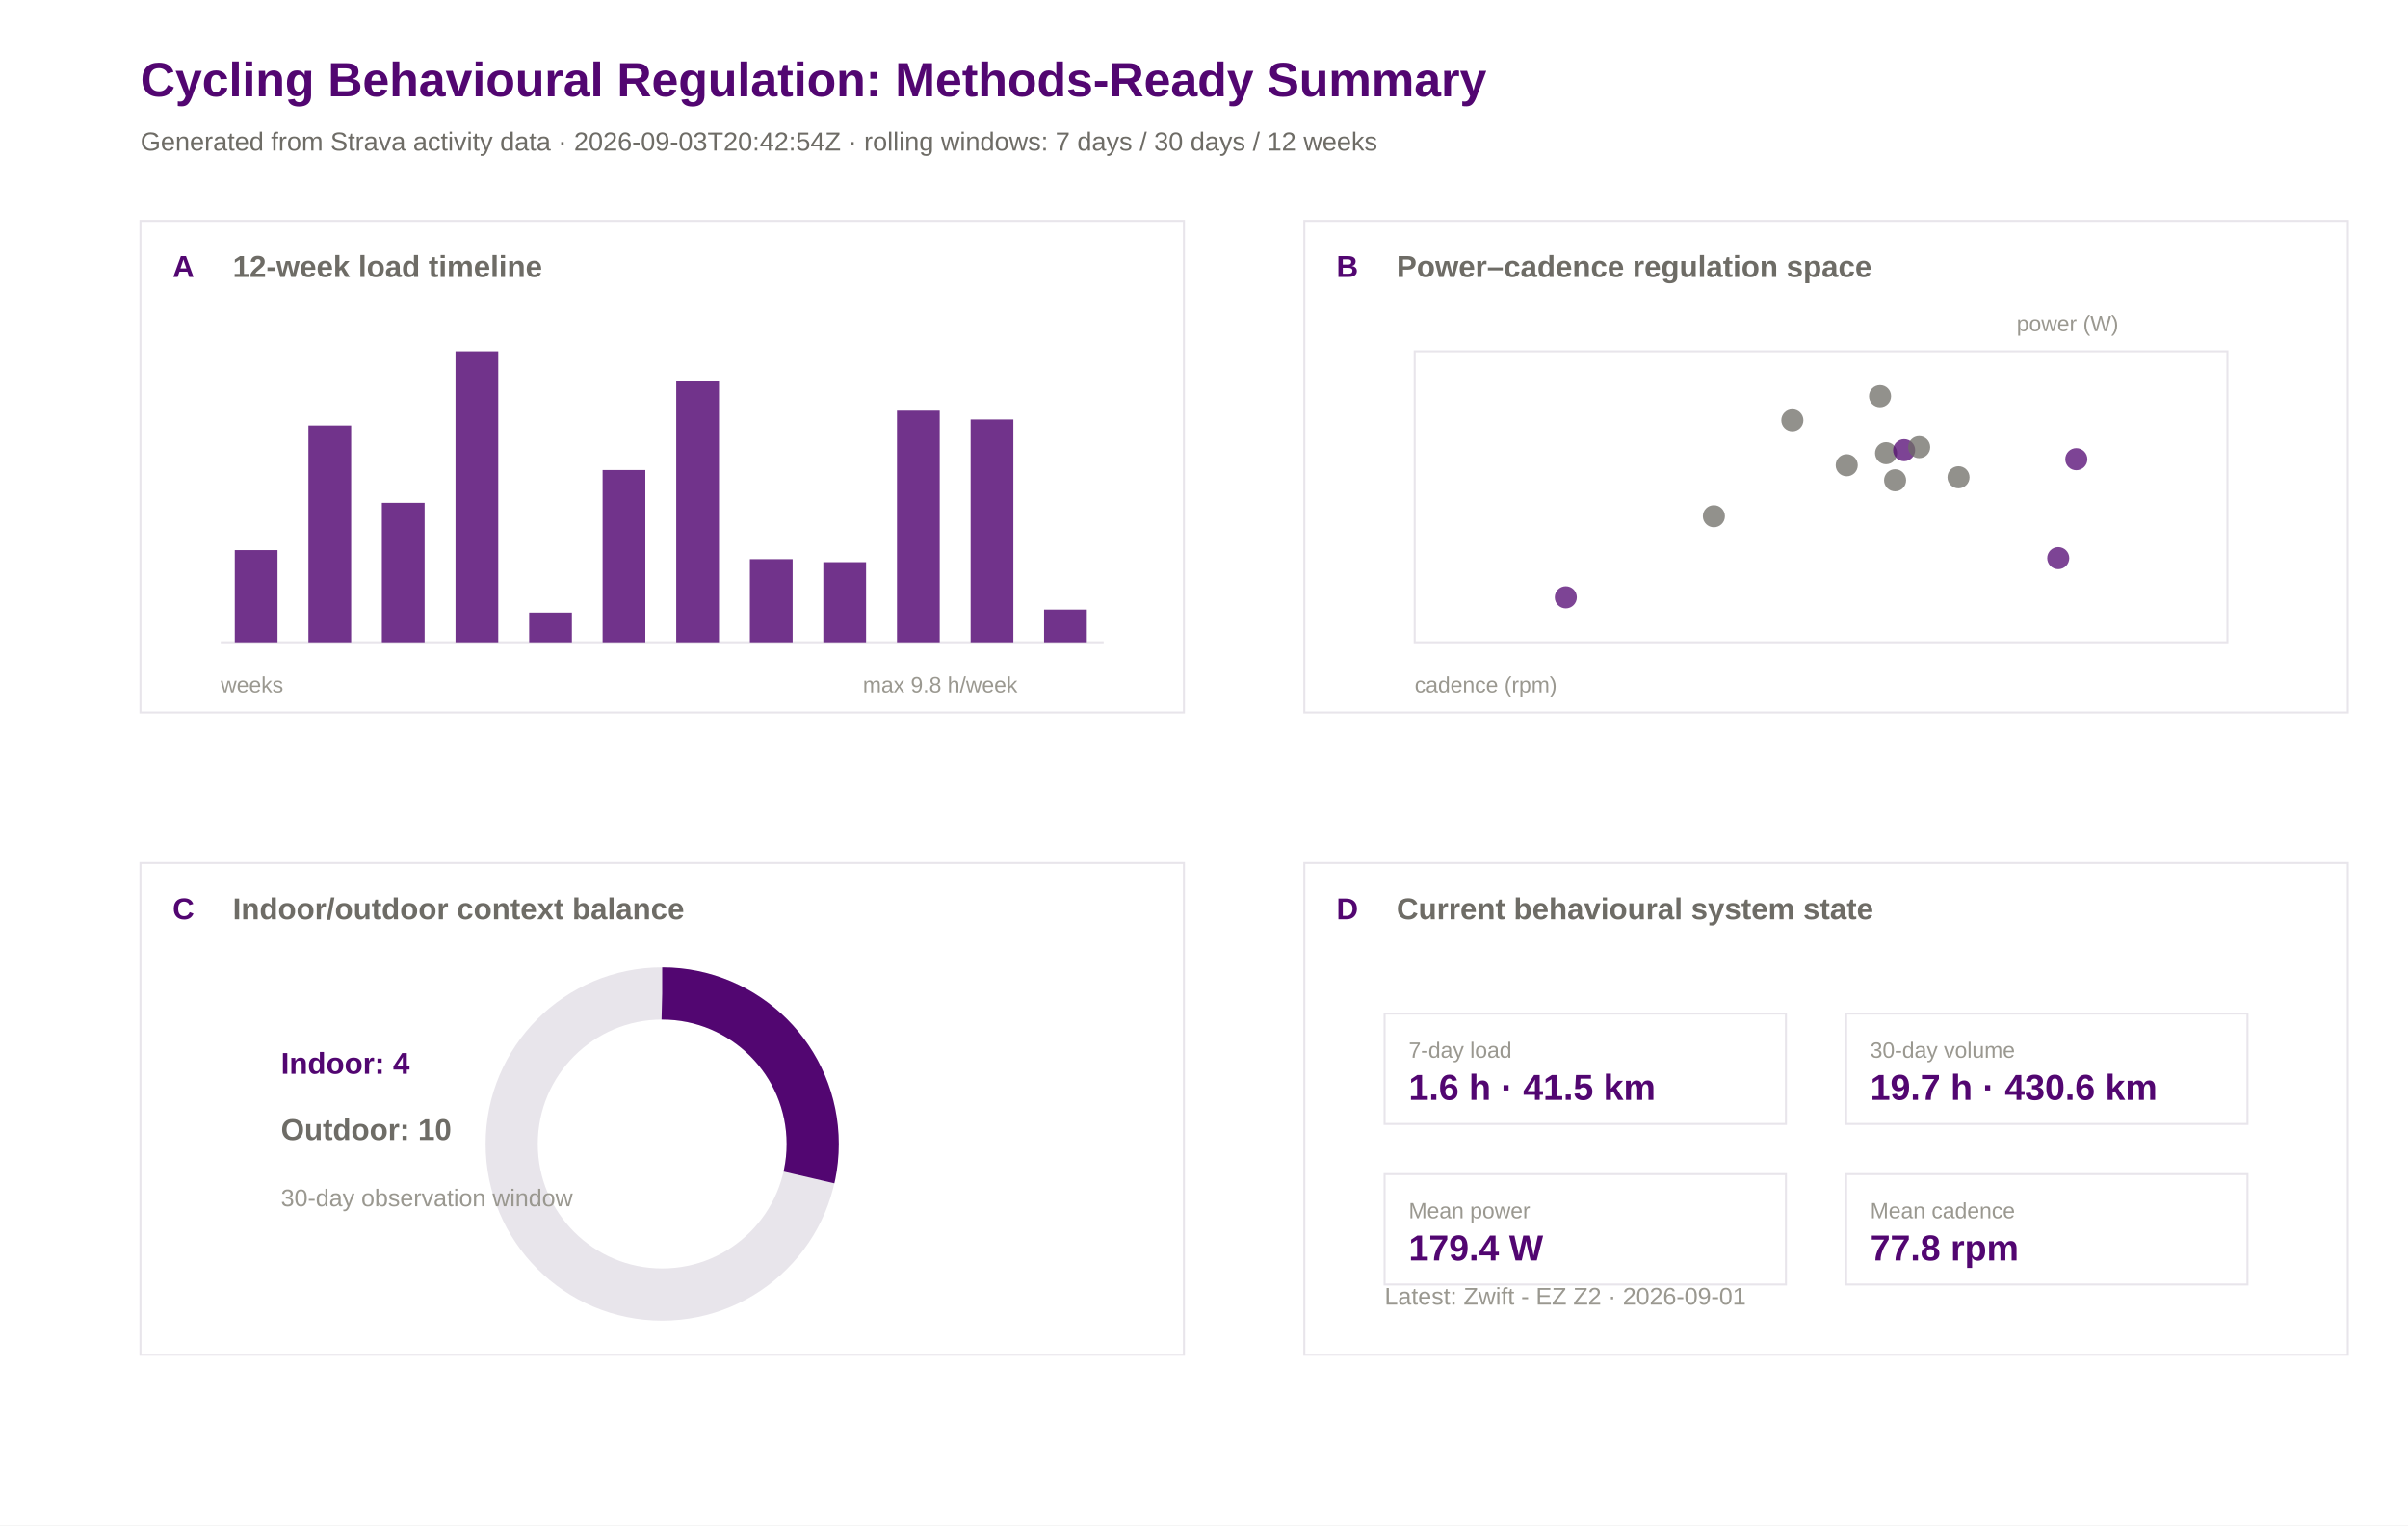
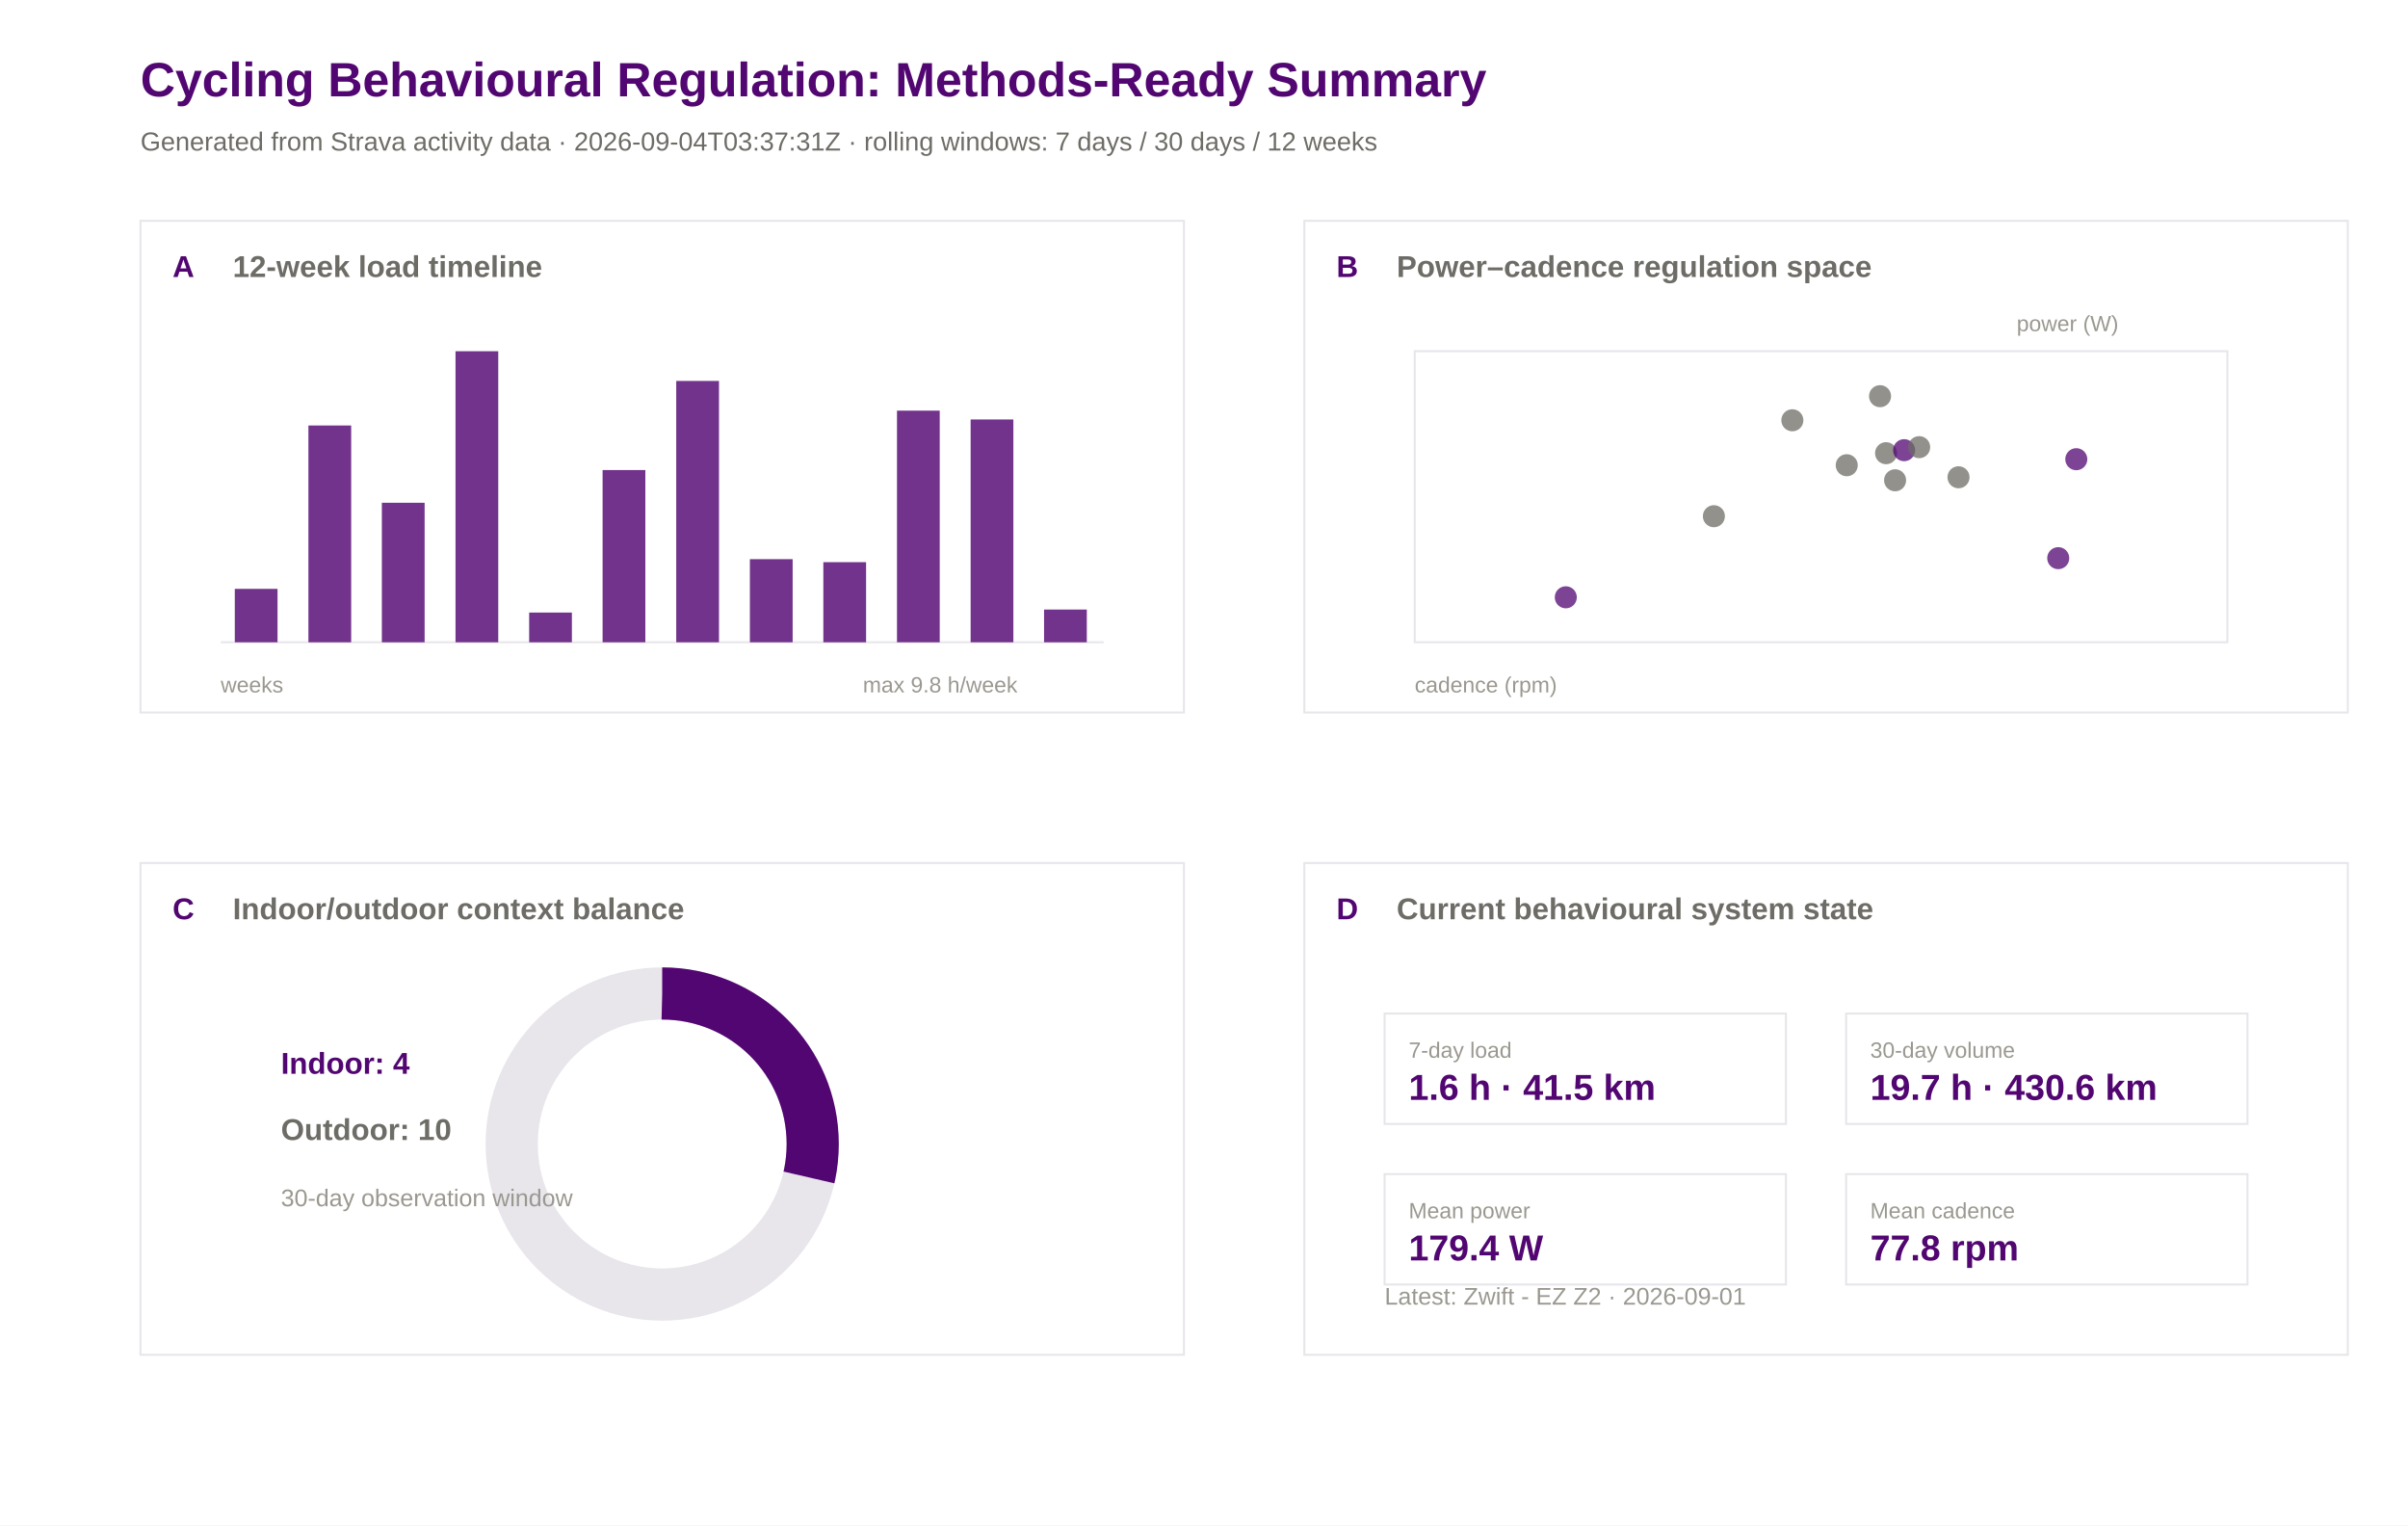
<svg xmlns="http://www.w3.org/2000/svg" width="1200" height="760" viewBox="0 0 1200 760">
  <rect width="100%" height="100%" fill="#ffffff" />
  <text x="70.0" y="48.0" font-family="Arial" font-size="24" font-weight="600" fill="#520671">Cycling Behavioural Regulation: Methods-Ready Summary</text>
-   <text x="70.0" y="75.0" font-family="Arial" font-size="13" font-weight="400" fill="#6e6c66">Generated from Strava activity data · 2026-09-03T20:42:54Z · rolling windows: 7 days / 30 days / 12 weeks</text>
+   <text x="70.0" y="75.0" font-family="Arial" font-size="13" font-weight="400" fill="#6e6c66">Generated from Strava activity data · 2026-09-04T03:37:31Z · rolling windows: 7 days / 30 days / 12 weeks</text>
  <rect x="70" y="110" width="520" height="245" fill="#ffffff" stroke="#e8e5eb" stroke-width="1" />
  <text x="86.0" y="138.0" font-family="Arial" font-size="15" font-weight="600" fill="#520671">A</text>
  <text x="116.0" y="138.0" font-family="Arial" font-size="15" font-weight="600" fill="#6e6c66">12-week load timeline</text>
  <rect x="650" y="110" width="520" height="245" fill="#ffffff" stroke="#e8e5eb" stroke-width="1" />
  <text x="666.0" y="138.0" font-family="Arial" font-size="15" font-weight="600" fill="#520671">B</text>
  <text x="696.0" y="138.0" font-family="Arial" font-size="15" font-weight="600" fill="#6e6c66">Power–cadence regulation space</text>
  <rect x="70" y="430" width="520" height="245" fill="#ffffff" stroke="#e8e5eb" stroke-width="1" />
  <text x="86.0" y="458.0" font-family="Arial" font-size="15" font-weight="600" fill="#520671">C</text>
  <text x="116.0" y="458.0" font-family="Arial" font-size="15" font-weight="600" fill="#6e6c66">Indoor/outdoor context balance</text>
  <rect x="650" y="430" width="520" height="245" fill="#ffffff" stroke="#e8e5eb" stroke-width="1" />
  <text x="666.0" y="458.0" font-family="Arial" font-size="15" font-weight="600" fill="#520671">D</text>
  <text x="696.0" y="458.0" font-family="Arial" font-size="15" font-weight="600" fill="#6e6c66">Current behavioural system state</text>
  <line x1="110" y1="320" x2="550" y2="320" stroke="#e8e5eb" />
-   <rect x="117.0" y="274.1" width="21.3" height="45.9" fill="#520671" opacity="0.82" />
+   <rect x="117.0" y="293.4" width="21.3" height="26.6" fill="#520671" opacity="0.82" />
  <rect x="153.7" y="212.0" width="21.3" height="108.0" fill="#520671" opacity="0.82" />
  <rect x="190.3" y="250.5" width="21.3" height="69.5" fill="#520671" opacity="0.82" />
  <rect x="227.0" y="175.0" width="21.3" height="145.0" fill="#520671" opacity="0.82" />
  <rect x="263.7" y="305.2" width="21.3" height="14.8" fill="#520671" opacity="0.82" />
  <rect x="300.3" y="234.2" width="21.3" height="85.8" fill="#520671" opacity="0.82" />
  <rect x="337.0" y="189.8" width="21.3" height="130.2" fill="#520671" opacity="0.82" />
  <rect x="373.7" y="278.6" width="21.3" height="41.4" fill="#520671" opacity="0.82" />
  <rect x="410.3" y="280.1" width="21.3" height="39.9" fill="#520671" opacity="0.82" />
  <rect x="447.0" y="204.6" width="21.3" height="115.4" fill="#520671" opacity="0.82" />
  <rect x="483.7" y="209.0" width="21.3" height="111.0" fill="#520671" opacity="0.82" />
  <rect x="520.3" y="303.7" width="21.3" height="16.3" fill="#520671" opacity="0.82" />
  <text x="110.0" y="345.0" font-family="Arial" font-size="11" font-weight="400" fill="#9a9890">weeks</text>
  <text x="430.0" y="345.0" font-family="Arial" font-size="11" font-weight="400" fill="#9a9890">max 9.8 h/week</text>
  <rect x="705" y="175" width="405" height="145" fill="#ffffff" stroke="#e8e5eb" />
  <circle cx="976.0" cy="237.8" r="5.5" fill="#6e6c66" opacity="0.75" />
  <circle cx="939.9" cy="225.8" r="5.5" fill="#6e6c66" opacity="0.75" />
  <circle cx="936.9" cy="197.4" r="5.5" fill="#6e6c66" opacity="0.75" />
  <circle cx="1034.7" cy="228.8" r="5.5" fill="#520671" opacity="0.75" />
  <circle cx="920.3" cy="231.8" r="5.5" fill="#6e6c66" opacity="0.75" />
  <circle cx="893.2" cy="209.4" r="5.5" fill="#6e6c66" opacity="0.75" />
  <circle cx="780.3" cy="297.6" r="5.5" fill="#520671" opacity="0.75" />
  <circle cx="948.9" cy="224.3" r="5.5" fill="#520671" opacity="0.75" />
  <circle cx="944.4" cy="239.3" r="5.5" fill="#6e6c66" opacity="0.75" />
  <circle cx="854.1" cy="257.2" r="5.5" fill="#6e6c66" opacity="0.75" />
  <circle cx="956.4" cy="222.8" r="5.5" fill="#6e6c66" opacity="0.75" />
  <circle cx="1025.7" cy="278.1" r="5.5" fill="#520671" opacity="0.75" />
  <text x="705.0" y="345.0" font-family="Arial" font-size="11" font-weight="400" fill="#9a9890">cadence (rpm)</text>
  <text x="1005.0" y="165.0" font-family="Arial" font-size="11" font-weight="400" fill="#9a9890">power (W)</text>
  <circle cx="330" cy="570" r="75" fill="none" stroke="#e8e5eb" stroke-width="26" />
  <circle cx="330" cy="570" r="75" fill="none" stroke="#520671" stroke-width="26" stroke-dasharray="134.6 471.2" transform="rotate(-90 330 570)" />
  <text x="140.0" y="535.0" font-family="Arial" font-size="15" font-weight="600" fill="#520671">Indoor: 4</text>
  <text x="140.0" y="568.0" font-family="Arial" font-size="15" font-weight="600" fill="#6e6c66">Outdoor: 10</text>
  <text x="140.0" y="601.0" font-family="Arial" font-size="12" font-weight="400" fill="#9a9890">30-day observation window</text>
  <rect x="690" y="505" width="200" height="55" fill="#ffffff" stroke="#e8e5eb" />
  <text x="702.0" y="527.0" font-family="Arial" font-size="11" font-weight="500" fill="#9a9890">7-day load</text>
  <text x="702.0" y="548.0" font-family="Arial" font-size="18" font-weight="600" fill="#520671">1.6 h · 41.5 km</text>
  <rect x="920" y="505" width="200" height="55" fill="#ffffff" stroke="#e8e5eb" />
  <text x="932.0" y="527.0" font-family="Arial" font-size="11" font-weight="500" fill="#9a9890">30-day volume</text>
  <text x="932.0" y="548.0" font-family="Arial" font-size="18" font-weight="600" fill="#520671">19.7 h · 430.6 km</text>
  <rect x="690" y="585" width="200" height="55" fill="#ffffff" stroke="#e8e5eb" />
  <text x="702.0" y="607.0" font-family="Arial" font-size="11" font-weight="500" fill="#9a9890">Mean power</text>
  <text x="702.0" y="628.0" font-family="Arial" font-size="18" font-weight="600" fill="#520671">179.4 W</text>
  <rect x="920" y="585" width="200" height="55" fill="#ffffff" stroke="#e8e5eb" />
  <text x="932.0" y="607.0" font-family="Arial" font-size="11" font-weight="500" fill="#9a9890">Mean cadence</text>
  <text x="932.0" y="628.0" font-family="Arial" font-size="18" font-weight="600" fill="#520671">77.8 rpm</text>
  <text x="690.0" y="650.0" font-family="Arial" font-size="12" font-weight="400" fill="#9a9890">Latest: Zwift - EZ Z2 · 2026-09-01</text>
</svg>
